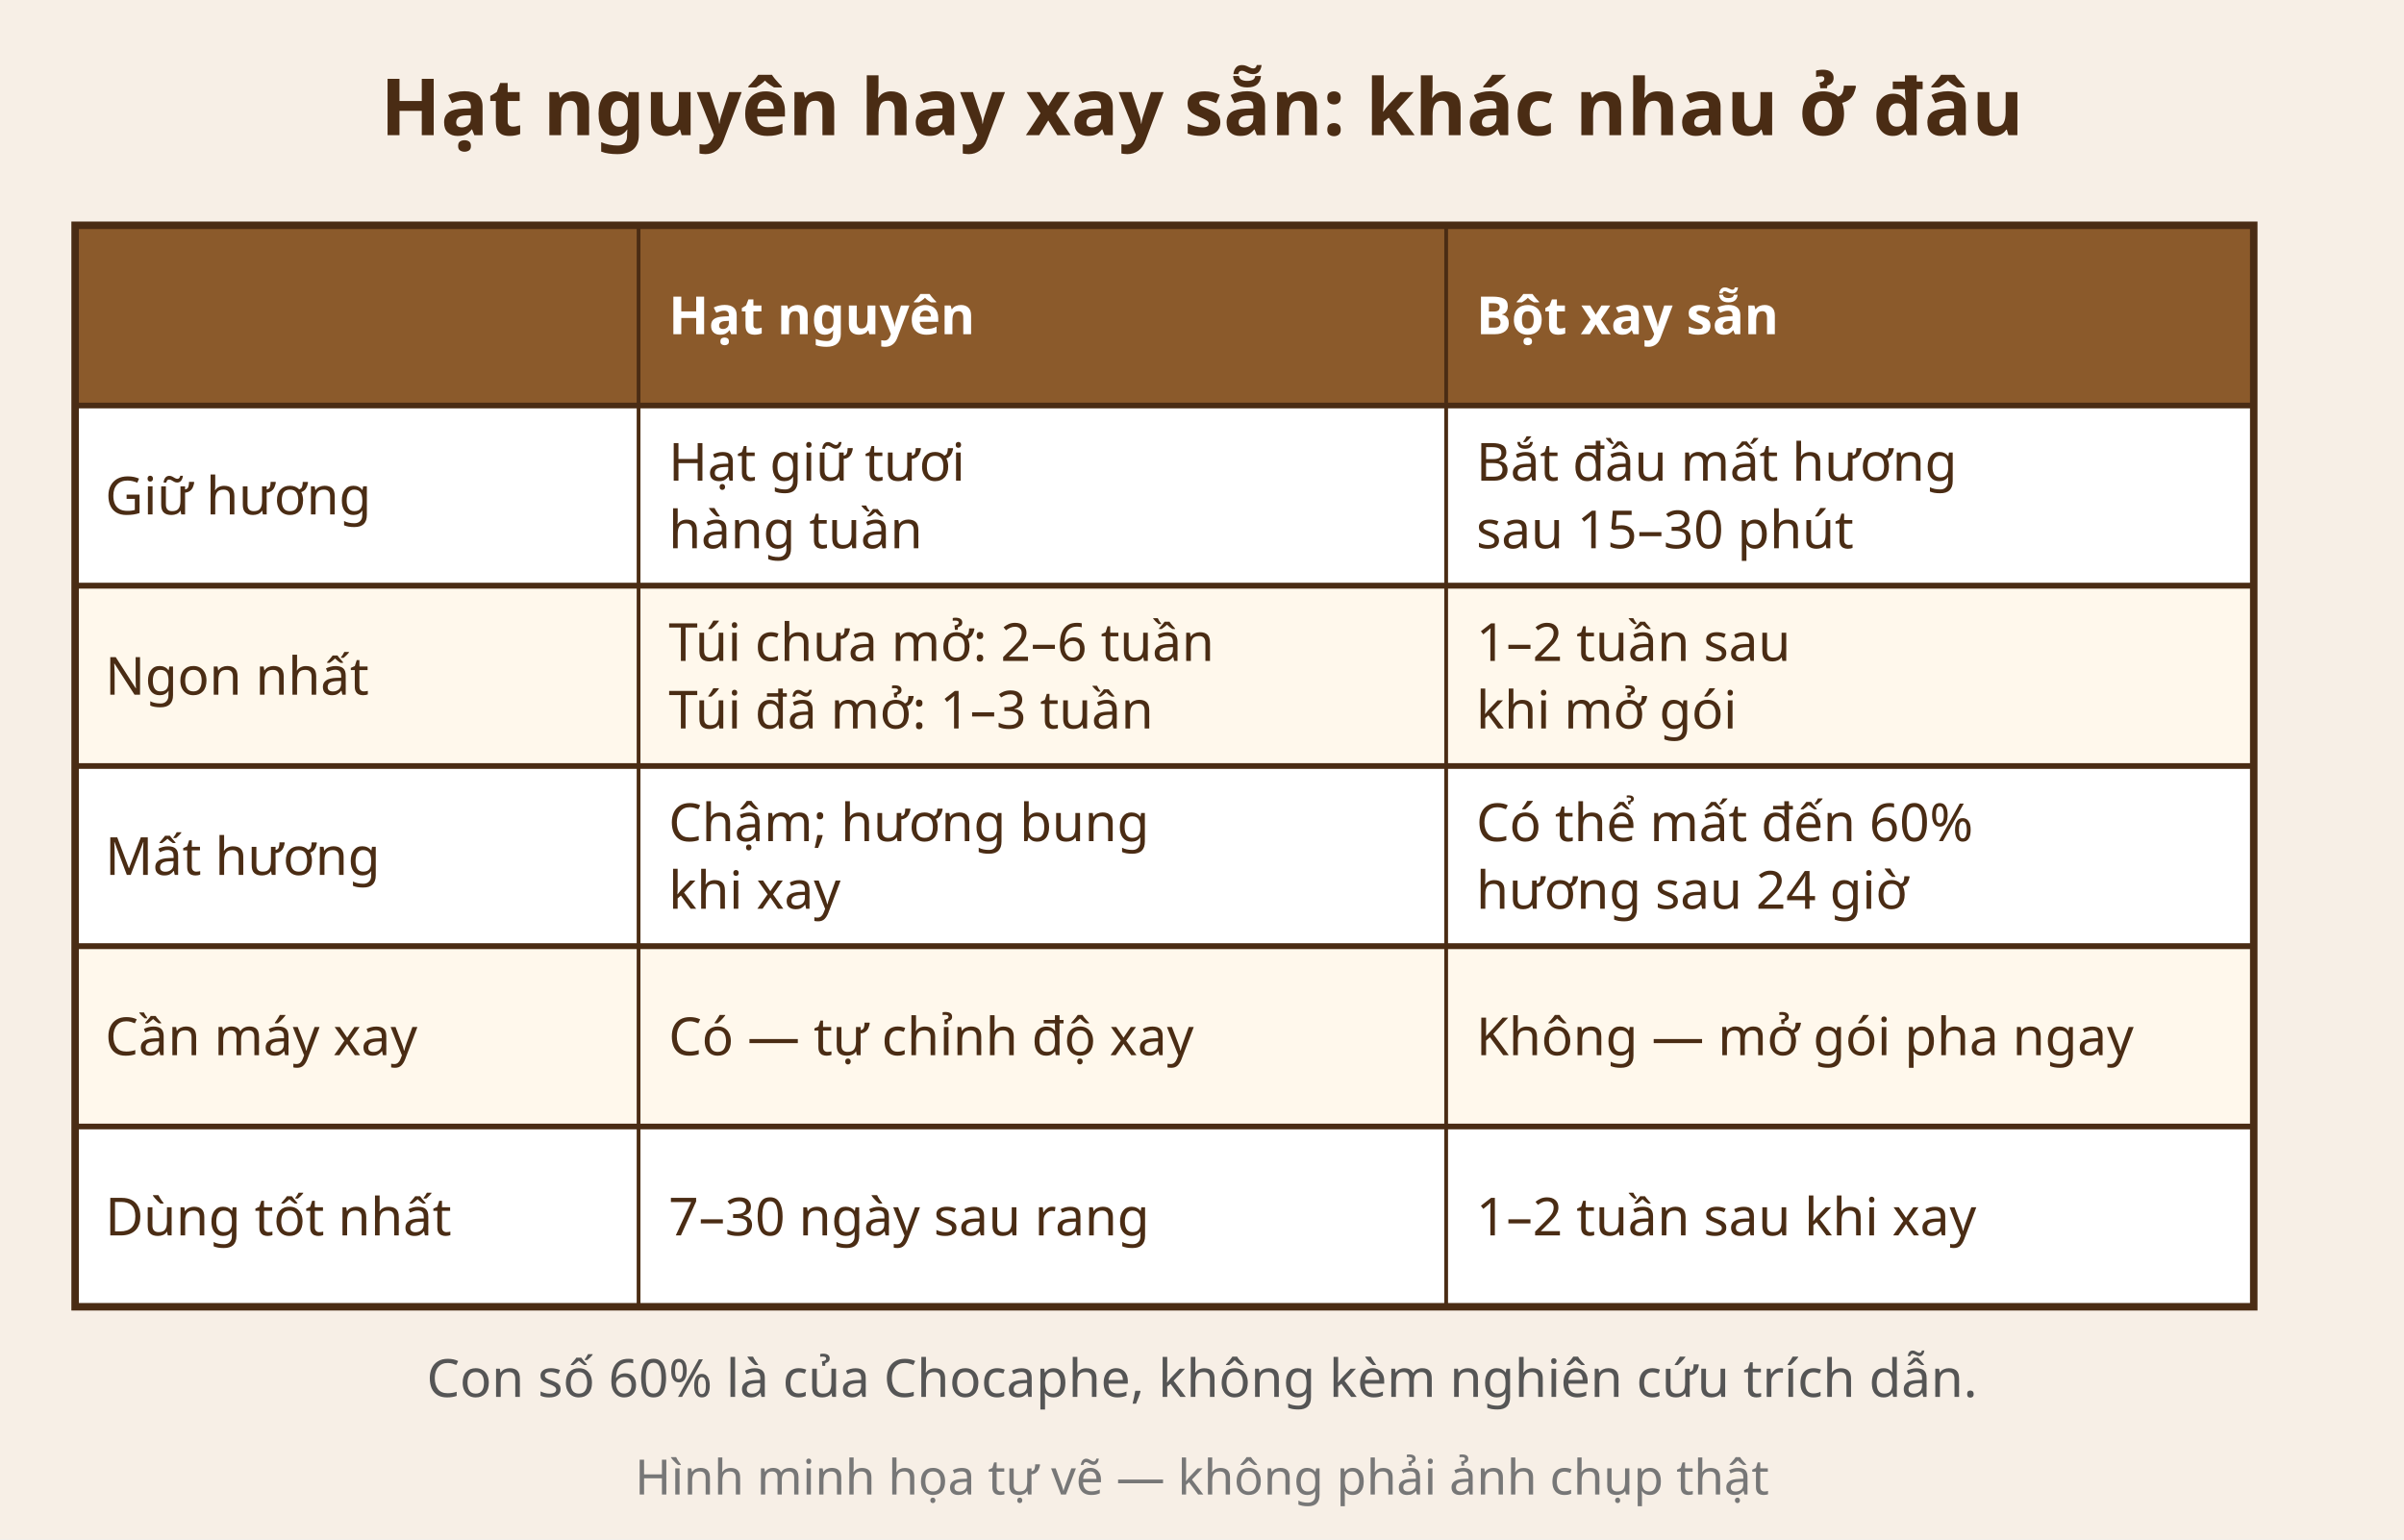
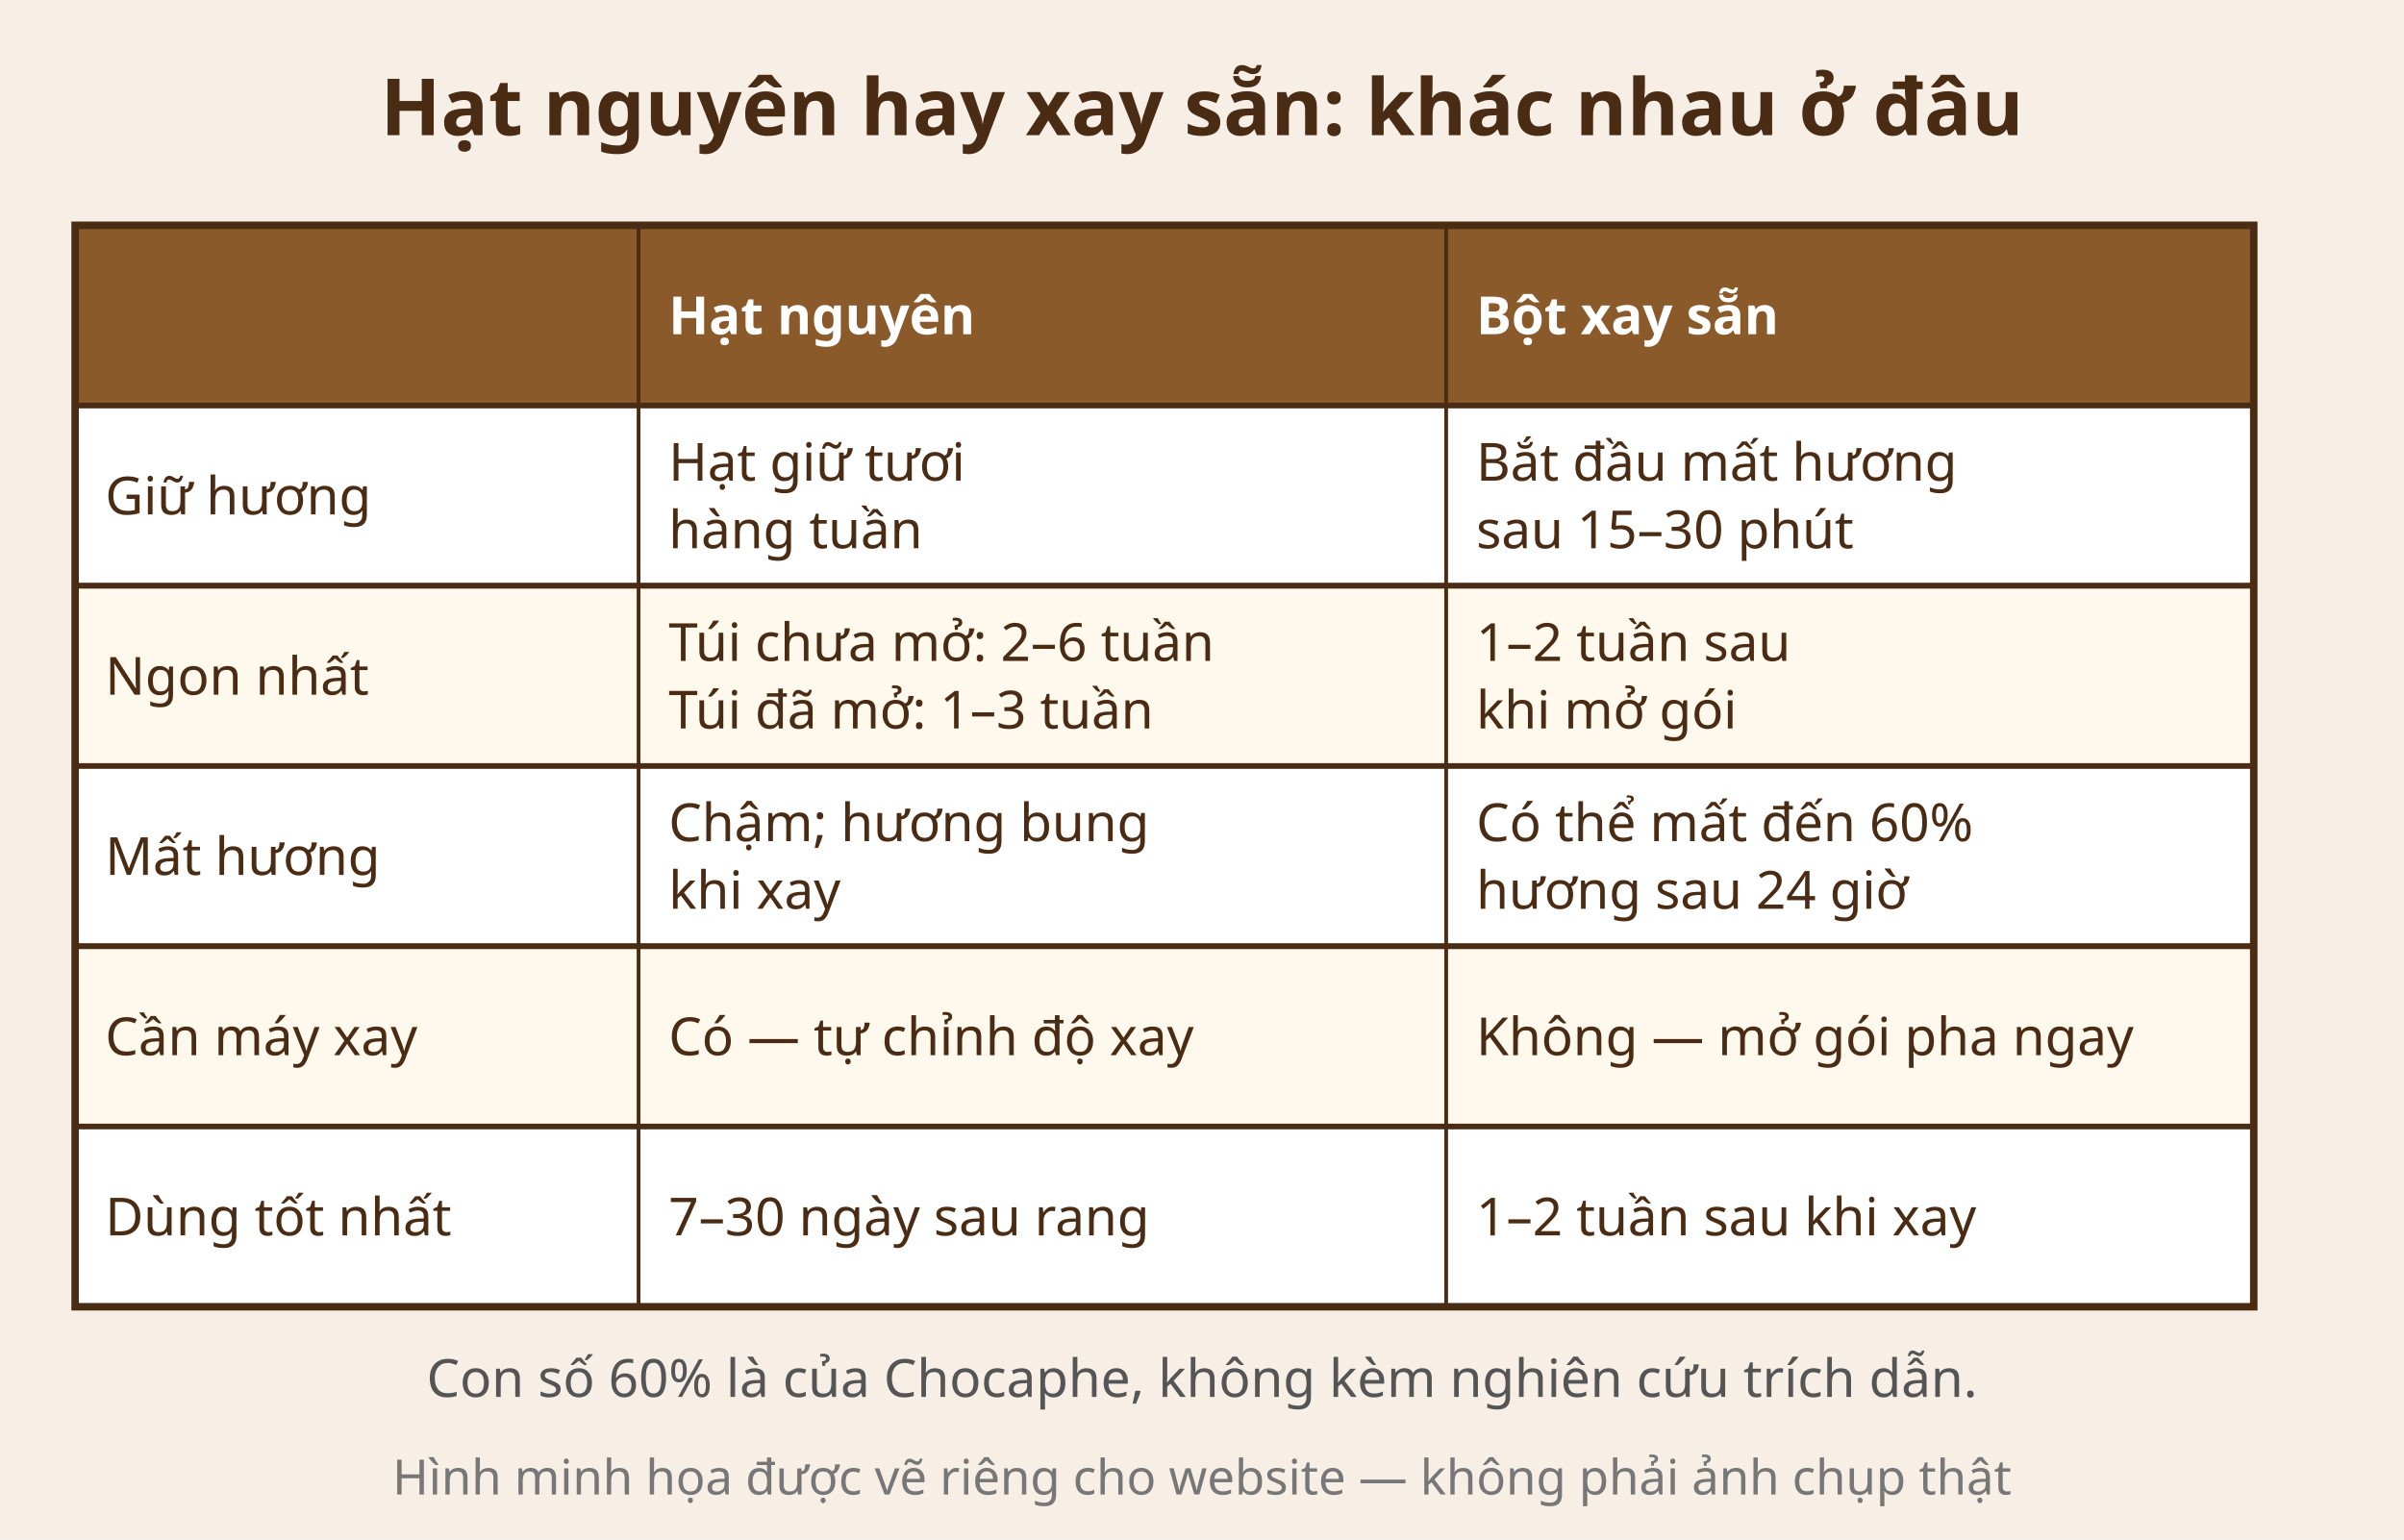
<svg xmlns="http://www.w3.org/2000/svg" width="640" height="410" viewBox="0 0 640 410" role="img" aria-labelledby="t d">
  <rect width="640" height="410" fill="#f7efe6" />
  <text x="320" y="36" text-anchor="middle" font-family="sans-serif" font-size="21" fill="#4a2c14" font-weight="bold">Hạt nguyên hay xay sẵn: khác nhau ở đâu</text>
  <rect x="20" y="60" width="580" height="48" fill="#8b5a2b" stroke="#4a2c14" stroke-width="1.5" rx="0" />
  <text x="28" y="89.0" text-anchor="start" font-family="sans-serif" font-size="14" fill="#ffffff" font-weight="bold" />
  <text x="178" y="89.0" text-anchor="start" font-family="sans-serif" font-size="14" fill="#ffffff" font-weight="bold">Hạt nguyên</text>
  <text x="393" y="89.0" text-anchor="start" font-family="sans-serif" font-size="14" fill="#ffffff" font-weight="bold">Bột xay sẵn</text>
  <rect x="20" y="108" width="580" height="48" fill="#ffffff" stroke="#4a2c14" stroke-width="1.5" rx="0" />
  <text x="28" y="137.0" text-anchor="start" font-family="sans-serif" font-size="14" fill="#4a2c14">Giữ hương</text>
  <text x="178" y="128.0" text-anchor="start" font-family="sans-serif" font-size="14" fill="#4a2c14">Hạt giữ tươi</text>
  <text x="178" y="146.0" text-anchor="start" font-family="sans-serif" font-size="14" fill="#4a2c14">hàng tuần</text>
  <text x="393" y="128.0" text-anchor="start" font-family="sans-serif" font-size="14" fill="#4a2c14">Bắt đầu mất hương</text>
  <text x="393" y="146.0" text-anchor="start" font-family="sans-serif" font-size="14" fill="#4a2c14">sau 15–30 phút</text>
  <rect x="20" y="156" width="580" height="48" fill="#fff8ec" stroke="#4a2c14" stroke-width="1.5" rx="0" />
  <text x="28" y="185.0" text-anchor="start" font-family="sans-serif" font-size="14" fill="#4a2c14">Ngon nhất</text>
  <text x="178" y="176.0" text-anchor="start" font-family="sans-serif" font-size="14" fill="#4a2c14">Túi chưa mở: 2–6 tuần</text>
  <text x="178" y="194.0" text-anchor="start" font-family="sans-serif" font-size="14" fill="#4a2c14">Túi đã mở: 1–3 tuần</text>
  <text x="393" y="176.0" text-anchor="start" font-family="sans-serif" font-size="14" fill="#4a2c14">1–2 tuần sau</text>
  <text x="393" y="194.0" text-anchor="start" font-family="sans-serif" font-size="14" fill="#4a2c14">khi mở gói</text>
  <rect x="20" y="204" width="580" height="48" fill="#ffffff" stroke="#4a2c14" stroke-width="1.5" rx="0" />
  <text x="28" y="233.0" text-anchor="start" font-family="sans-serif" font-size="14" fill="#4a2c14">Mất hương</text>
  <text x="178" y="224.0" text-anchor="start" font-family="sans-serif" font-size="14" fill="#4a2c14">Chậm; hương bung</text>
  <text x="178" y="242.0" text-anchor="start" font-family="sans-serif" font-size="14" fill="#4a2c14">khi xay</text>
  <text x="393" y="224.0" text-anchor="start" font-family="sans-serif" font-size="14" fill="#4a2c14">Có thể mất đến 60%</text>
  <text x="393" y="242.0" text-anchor="start" font-family="sans-serif" font-size="14" fill="#4a2c14">hương sau 24 giờ</text>
  <rect x="20" y="252" width="580" height="48" fill="#fff8ec" stroke="#4a2c14" stroke-width="1.5" rx="0" />
  <text x="28" y="281.0" text-anchor="start" font-family="sans-serif" font-size="14" fill="#4a2c14">Cần máy xay</text>
  <text x="178" y="281.0" text-anchor="start" font-family="sans-serif" font-size="14" fill="#4a2c14">Có — tự chỉnh độ xay</text>
  <text x="393" y="281.0" text-anchor="start" font-family="sans-serif" font-size="14" fill="#4a2c14">Không — mở gói pha ngay</text>
  <rect x="20" y="300" width="580" height="48" fill="#ffffff" stroke="#4a2c14" stroke-width="1.5" rx="0" />
  <text x="28" y="329.0" text-anchor="start" font-family="sans-serif" font-size="14" fill="#4a2c14">Dùng tốt nhất</text>
  <text x="178" y="329.0" text-anchor="start" font-family="sans-serif" font-size="14" fill="#4a2c14">7–30 ngày sau rang</text>
  <text x="393" y="329.0" text-anchor="start" font-family="sans-serif" font-size="14" fill="#4a2c14">1–2 tuần sau khi xay</text>
  <rect x="20" y="60" width="580" height="288" fill="none" stroke="#4a2c14" stroke-width="2" rx="0" />
  <line x1="20" y1="108" x2="600" y2="108" stroke="#4a2c14" stroke-width="1" />
  <line x1="20" y1="156" x2="600" y2="156" stroke="#4a2c14" stroke-width="1" />
  <line x1="20" y1="204" x2="600" y2="204" stroke="#4a2c14" stroke-width="1" />
  <line x1="20" y1="252" x2="600" y2="252" stroke="#4a2c14" stroke-width="1" />
  <line x1="20" y1="300" x2="600" y2="300" stroke="#4a2c14" stroke-width="1" />
  <line x1="170" y1="60" x2="170" y2="348" stroke="#4a2c14" stroke-width="1" />
  <line x1="385" y1="60" x2="385" y2="348" stroke="#4a2c14" stroke-width="1" />
  <text x="320" y="372" text-anchor="middle" font-family="sans-serif" font-size="14" fill="#555">Con số 60% là của Chocaphe, không kèm nghiên cứu trích dẫn.</text>
-   <text x="320" y="398" text-anchor="middle" font-family="sans-serif" font-size="13" fill="#777">Hình minh họa tự vẽ — không phải ảnh chụp thật</text>
+   <text x="320" y="398" text-anchor="middle" font-family="sans-serif" font-size="13" fill="#777">Hình minh họa được vẽ riêng cho website — không phải ảnh chụp thật</text>
</svg>
